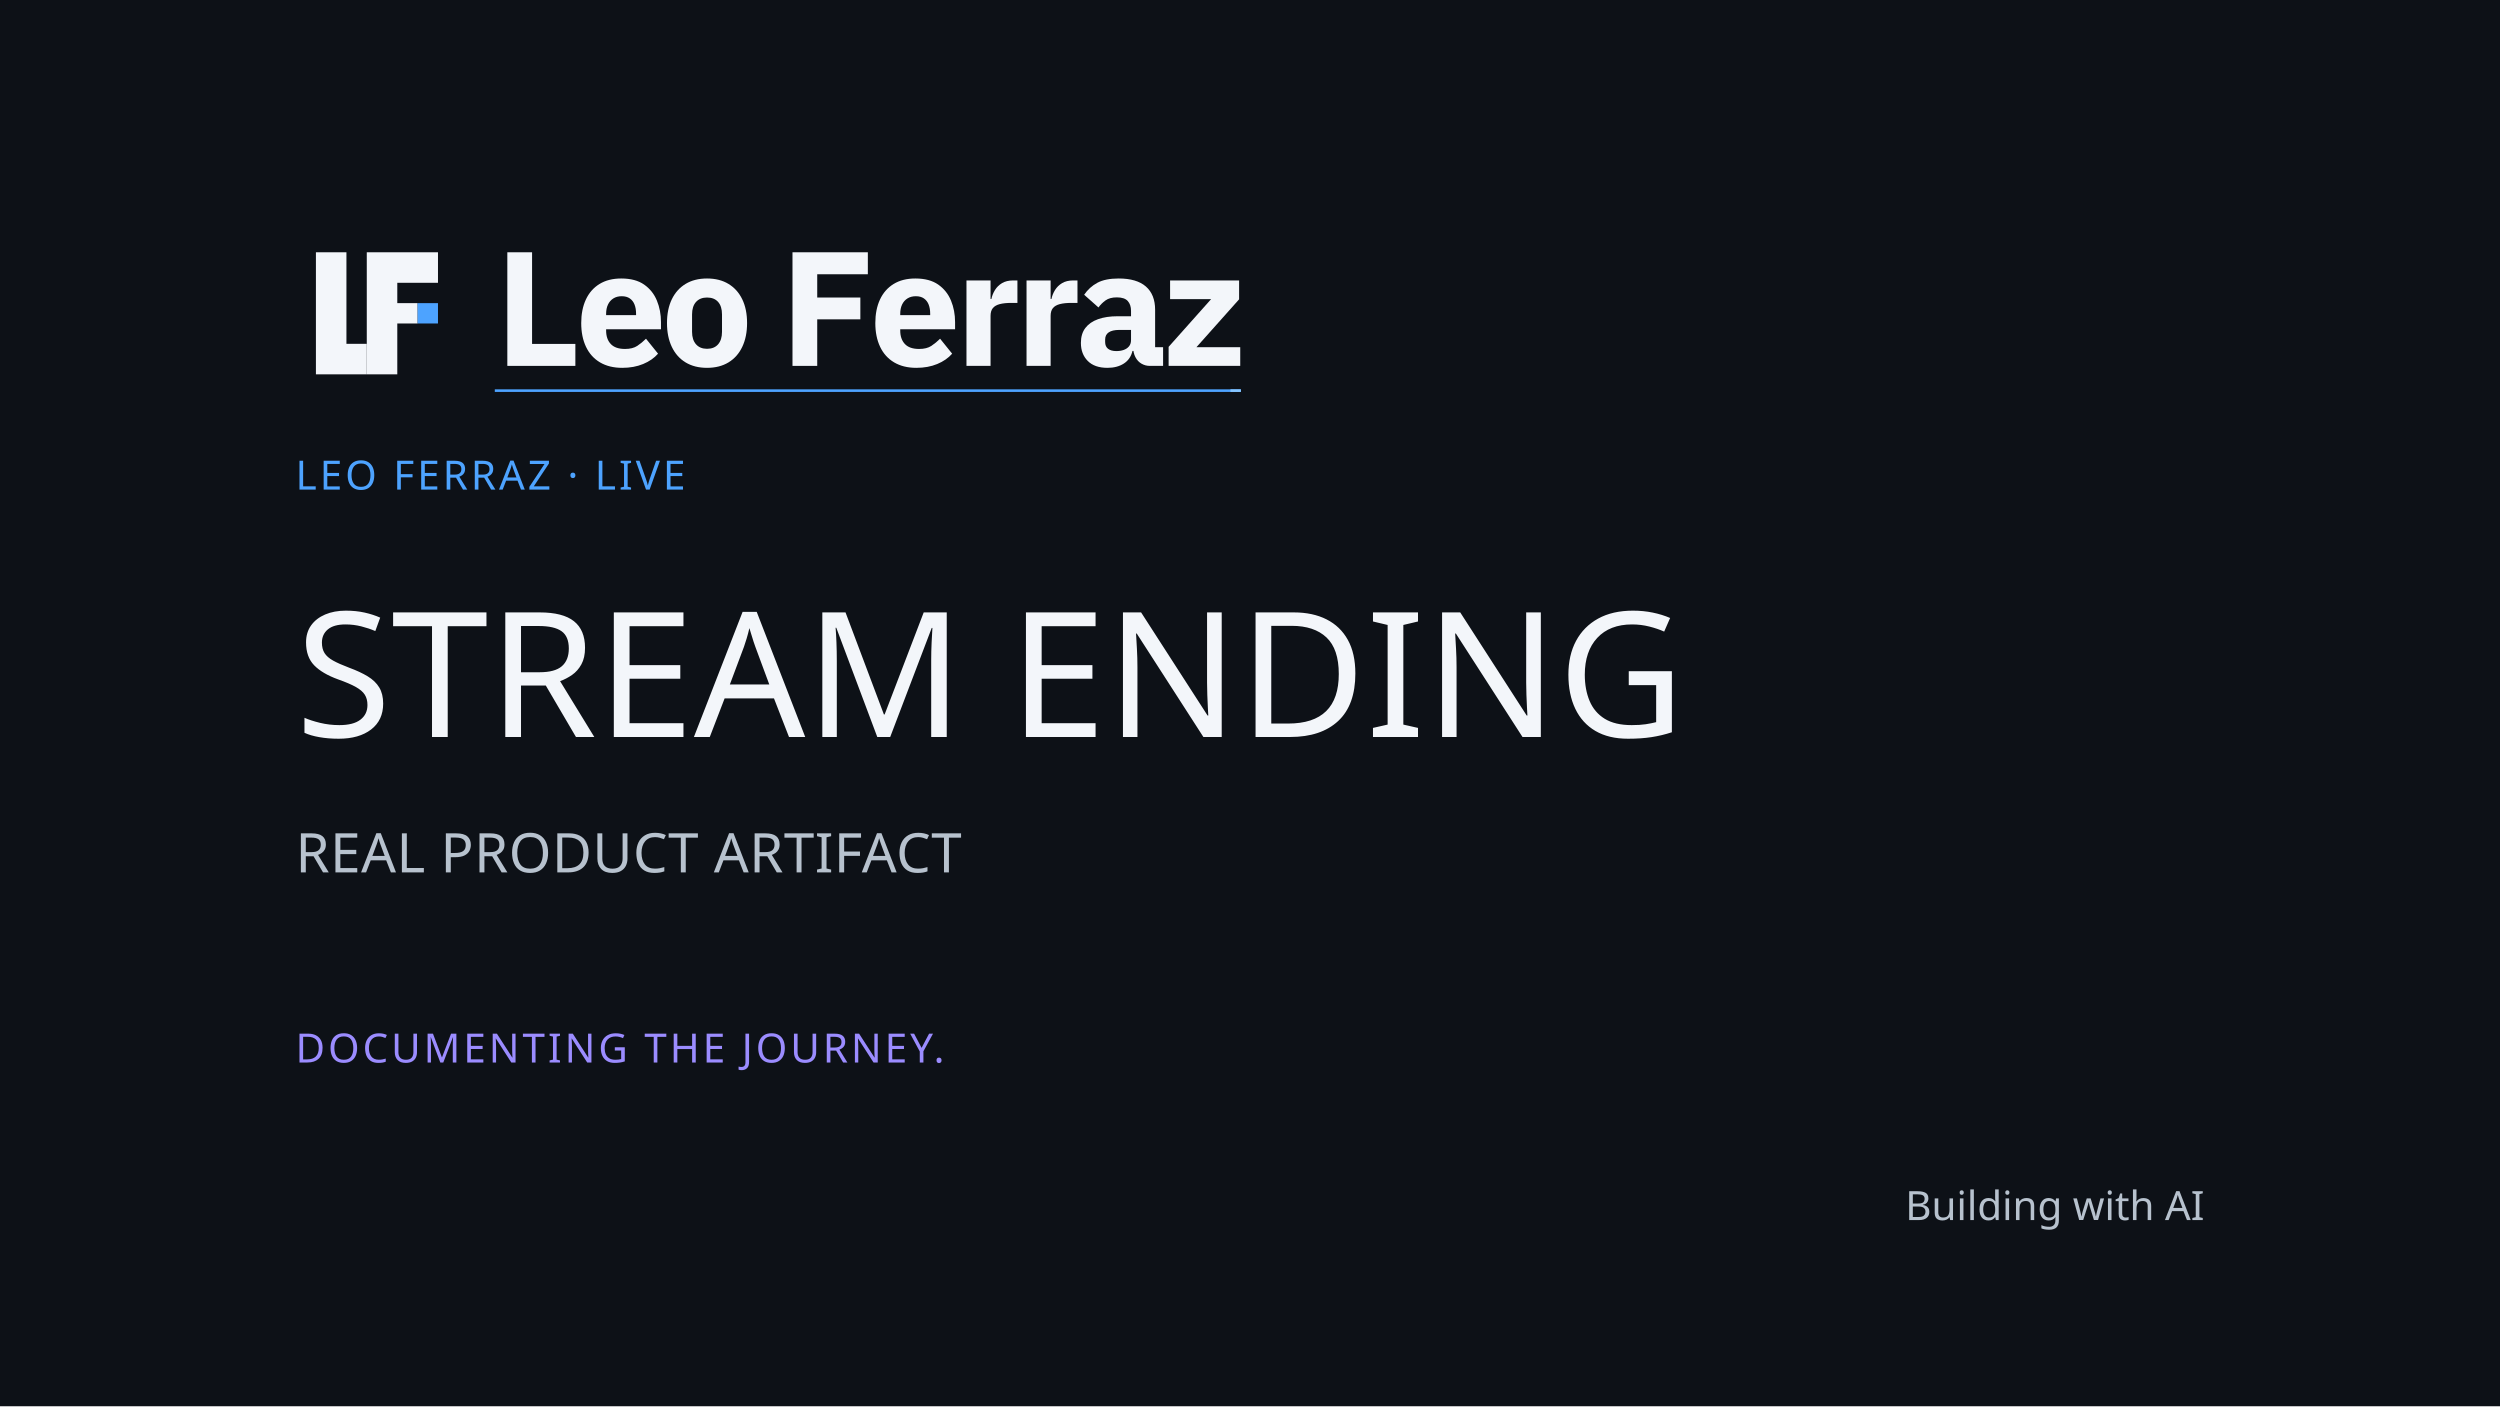
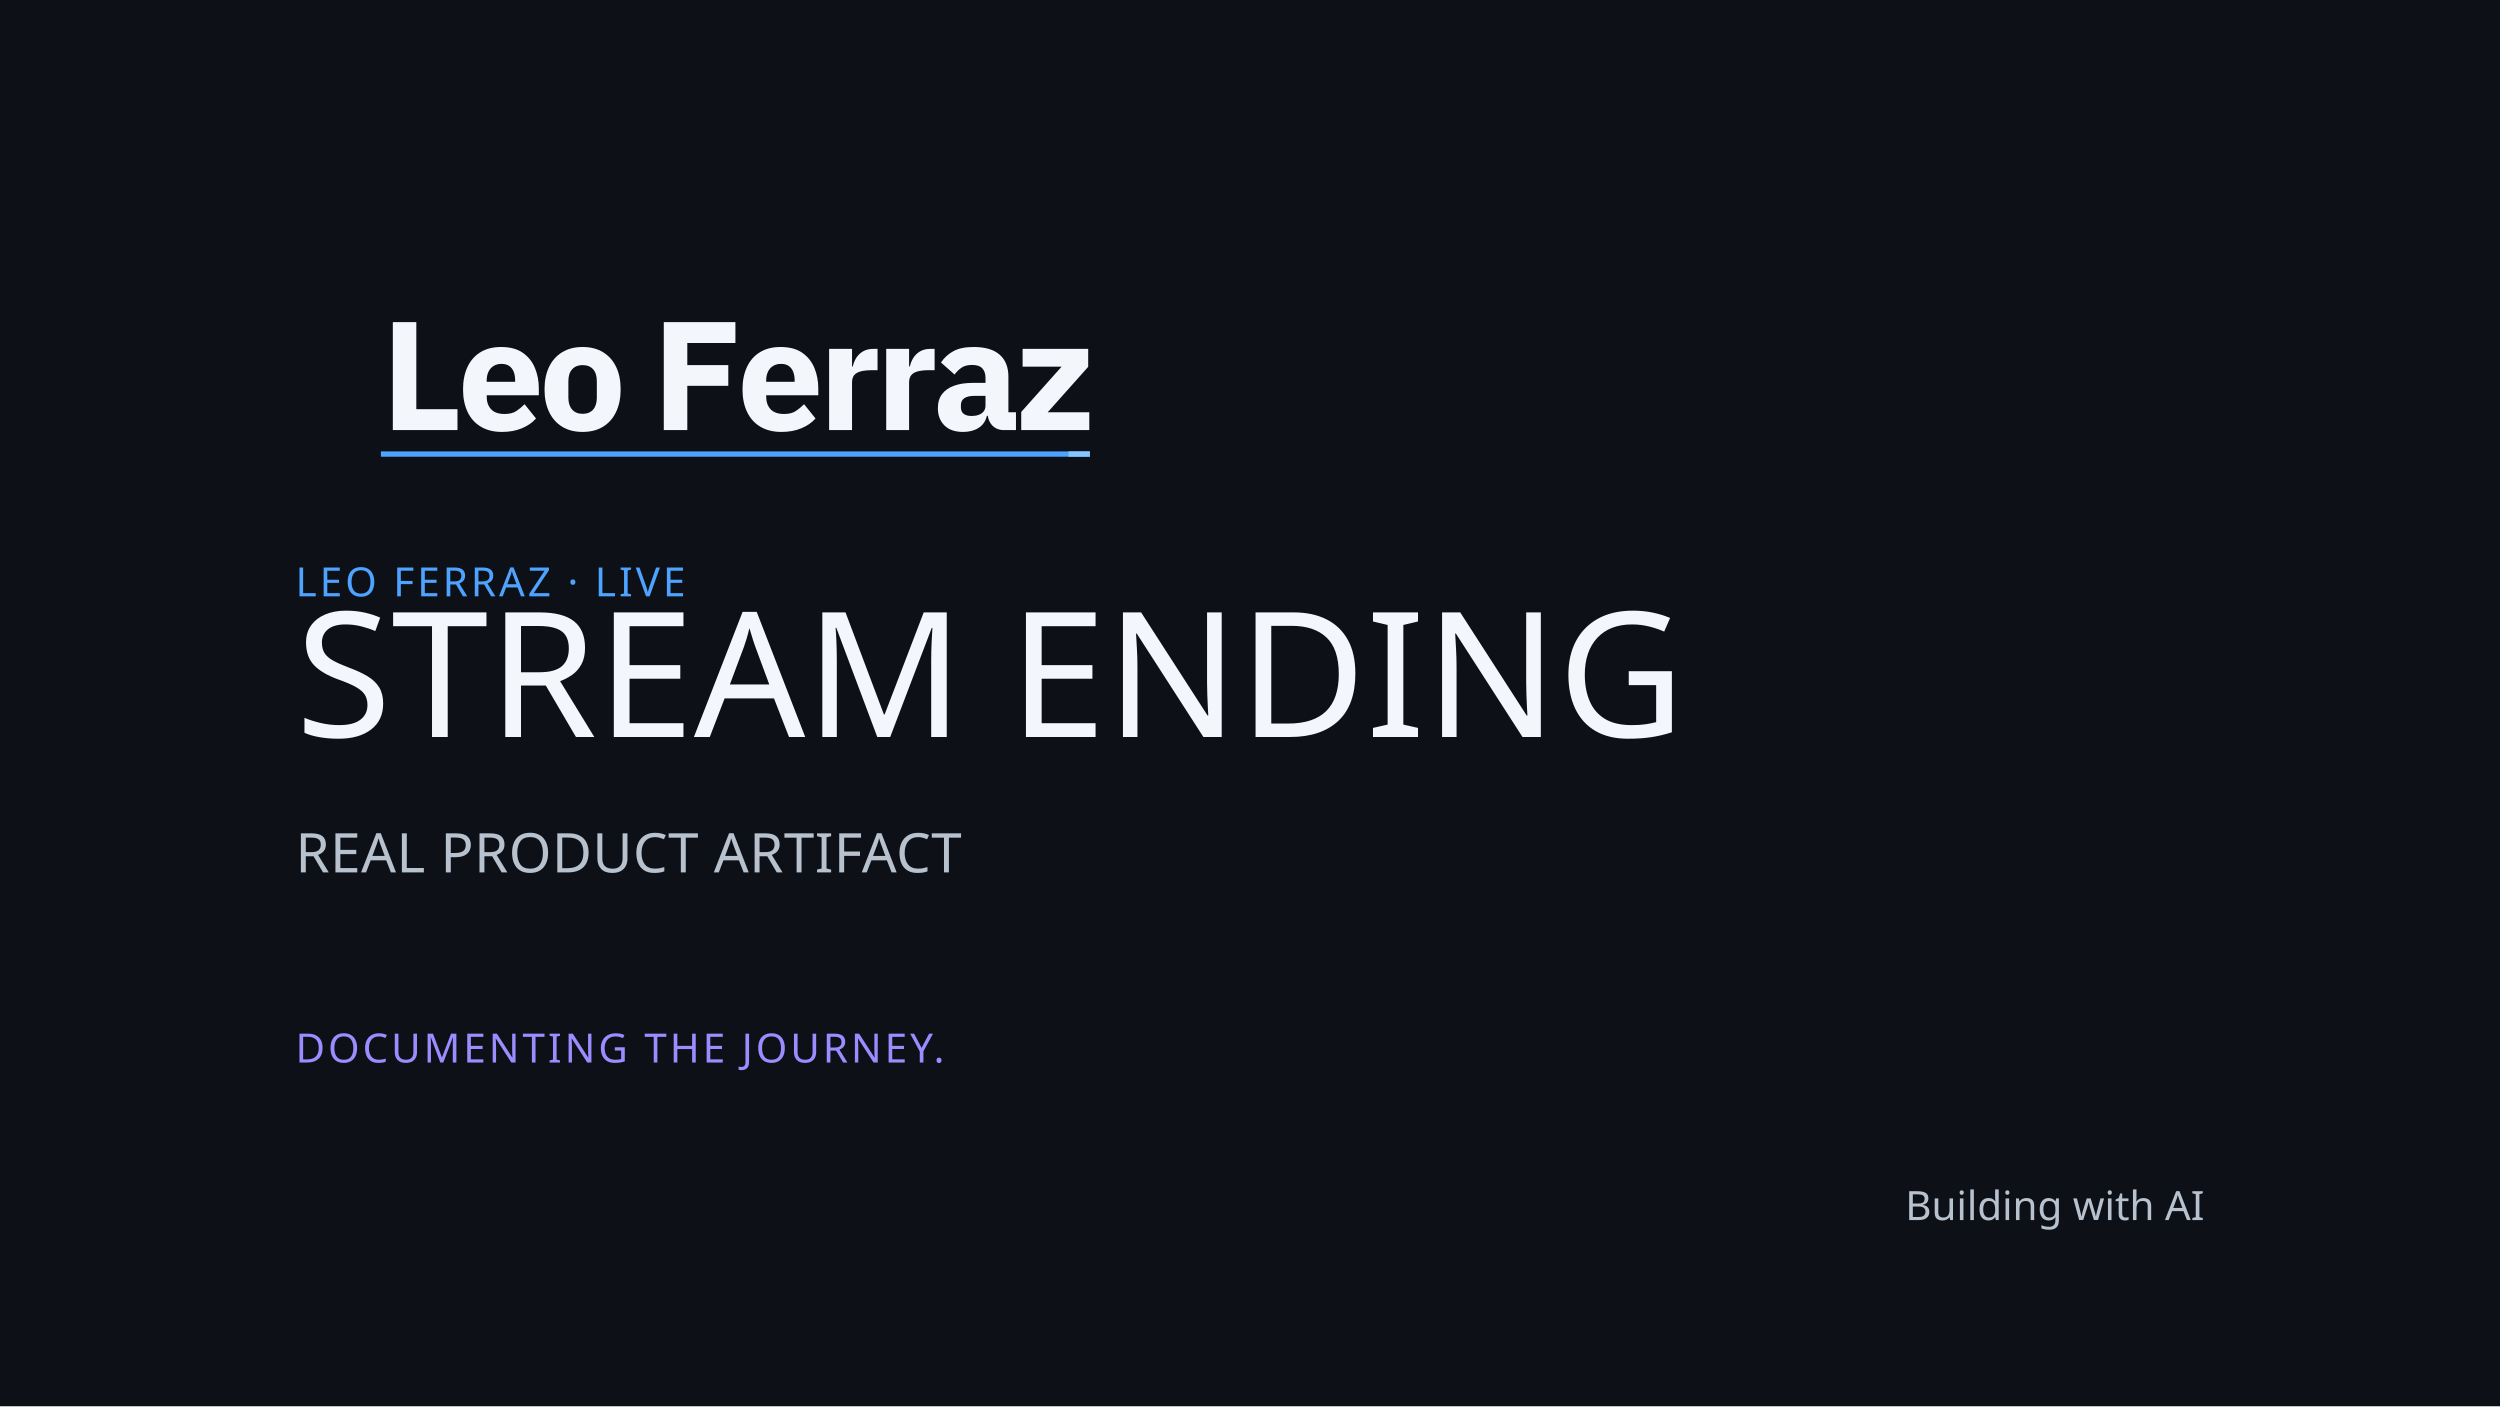
<svg xmlns="http://www.w3.org/2000/svg" viewBox="0 0 1920 1080" width="1920" height="1080" role="img" aria-labelledby="title">
  <rect width="1920" height="1080" fill="#0D1117" />
-   <g data-mark="constructed-lf" transform="translate(227 178.125) scale(1.953)">
-     <path d="M8 8H20V44H28V56H8Z" fill="#F3F6FA" />
-     <path d="M28 8H56V20H40V28H48V36H40V56H28Z" fill="#F3F6FA" />
-     <rect x="48" y="28" width="8" height="8" fill="#4DA3FF" />
+   <g data-signature-variant="wordmark-only" transform="translate(227 143) scale(2.048)">
+     <path d="M60.71 91.45L36.47 91.45L36.47 50.97L45.28 50.97L45.28 83.62L60.71 83.62Z" fill="#F3F6FA" />
+     <path d="M77.41 92.15Q72.77 92.15 69.5 90.2Q66.22 88.26 64.51 84.66Q62.8 81.07 62.8 76.2Q62.8 71.38 64.45 67.82Q66.1 64.25 69.29 62.28Q72.48 60.3 77.07 60.3Q82.11 60.3 85.22 62.48Q88.32 64.65 89.77 68.19Q91.22 71.73 91.22 75.85L91.22 78.4L71.67 78.4L71.67 78.86Q71.67 81.88 73.33 83.65Q74.98 85.42 78.4 85.42Q81.13 85.42 82.78 84.32Q84.43 83.21 85.88 81.76L90.17 87.1Q88.14 89.42 84.87 90.78Q81.59 92.15 77.41 92.15ZM77.24 66.63Q75.5 66.63 74.25 67.41Q73.01 68.19 72.34 69.58Q71.67 70.98 71.67 72.89L71.67 73.35L82.34 73.35L82.34 72.83Q82.34 70.98 81.79 69.58Q81.24 68.19 80.11 67.41Q78.98 66.63 77.24 66.63Z" fill="#F3F6FA" />
+     <path d="M107.63 92.15Q103.17 92.15 99.98 90.2Q96.79 88.26 95.08 84.66Q93.36 81.07 93.36 76.2Q93.36 71.27 95.08 67.73Q96.79 64.19 99.98 62.25Q103.17 60.3 107.63 60.3Q112.1 60.3 115.29 62.25Q118.48 64.19 120.19 67.73Q121.9 71.27 121.9 76.2Q121.9 81.07 120.19 84.66Q118.48 88.26 115.29 90.2Q112.1 92.15 107.63 92.15ZM107.63 85.36Q110.18 85.36 111.58 83.77Q112.97 82.17 112.97 79.33L112.97 73.12Q112.97 70.22 111.58 68.66Q110.18 67.09 107.63 67.09Q105.14 67.09 103.72 68.66Q102.3 70.22 102.3 73.12L102.3 79.33Q102.3 82.17 103.72 83.77Q105.14 85.36 107.63 85.36Z" fill="#F3F6FA" />
+     <path d="M146.9 91.45L138.08 91.45L138.08 50.97L164.94 50.97L164.94 58.8L146.9 58.8L146.9 67.09L162.27 67.09L162.27 74.86L146.9 74.86Z" fill="#F3F6FA" />
+     <path d="M182.22 92.15Q177.58 92.15 174.3 90.2Q171.03 88.26 169.32 84.66Q167.6 81.07 167.6 76.2Q167.6 71.38 169.26 67.82Q170.91 64.25 174.1 62.28Q177.29 60.3 181.87 60.3Q186.92 60.3 190.02 62.48Q193.12 64.65 194.57 68.19Q196.02 71.73 196.02 75.85L196.02 78.4L176.48 78.4L176.48 78.86Q176.48 81.88 178.13 83.65Q179.78 85.42 183.21 85.42Q185.93 85.42 187.58 84.32Q189.24 83.21 190.69 81.76L194.98 87.1Q192.95 89.42 189.67 90.78Q186.4 92.15 182.22 92.15ZM182.05 66.63Q180.31 66.63 179.06 67.41Q177.81 68.19 177.15 69.58Q176.48 70.98 176.48 72.89L176.48 73.35L187.15 73.35L187.15 72.83Q187.15 70.98 186.6 69.58Q186.05 68.19 184.92 67.41Q183.79 66.63 182.05 66.63Z" fill="#F3F6FA" />
+     <path d="M208.67 91.45L200.08 91.45L200.08 61L208.67 61L208.67 67.61L208.96 67.61Q209.31 65.93 210.23 64.42Q211.16 62.91 212.76 61.96Q214.35 61 216.73 61L218.24 61L218.24 69L216.09 69Q213.6 69 211.95 69.44Q210.29 69.87 209.48 70.86Q208.67 71.85 208.67 73.64Z" fill="#F3F6FA" />
+     <path d="M230.07 91.45L221.49 91.45L221.49 61L230.07 61L230.07 67.61L230.36 67.61Q230.71 65.93 231.64 64.42Q232.56 62.91 234.16 61.96Q235.75 61 238.13 61L239.64 61L239.64 69L237.49 69Q235 69 233.35 69.44Q231.69 69.87 230.88 70.86Q230.07 71.85 230.07 73.64Z" fill="#F3F6FA" />
+     <path d="M270.15 91.45L265.39 91.45Q263.83 91.45 262.46 90.67Q261.1 89.88 260.29 88.35Q259.48 86.81 259.48 84.66L259.48 83.91L261.33 86.11L259.24 86.11Q258.55 89.07 256.17 90.61Q253.79 92.15 250.31 92.15Q245.73 92.15 243.29 89.68Q240.86 87.22 240.86 83.27Q240.86 80.02 242.45 77.94Q244.05 75.85 246.98 74.8Q249.91 73.76 253.91 73.76L258.72 73.76L258.72 71.85Q258.72 69.64 257.56 68.34Q256.4 67.03 253.68 67.03Q251.12 67.03 249.62 68.13Q248.11 69.24 247.12 70.63L242.02 66.1Q243.87 63.38 246.72 61.84Q249.56 60.3 254.31 60.3Q260.75 60.3 264.03 63.18Q267.31 66.05 267.31 71.44L267.31 84.78L270.15 84.78ZM258.72 78.63L254.55 78.63Q252.05 78.63 250.78 79.5Q249.5 80.37 249.5 82.05L249.5 82.92Q249.5 84.55 250.54 85.36Q251.59 86.17 253.5 86.17Q254.95 86.17 256.11 85.77Q257.27 85.36 258 84.49Q258.72 83.62 258.72 82.23Z" fill="#F3F6FA" />
+     <path d="M297.64 91.45L272.12 91.45L272.12 84.66L287.26 67.67L272.64 67.67L272.64 61L297.23 61L297.23 67.73L282.04 84.78L297.64 84.78Z" fill="#F3F6FA" />
+     <rect data-accent="underline-line" x="32" y="99.45" width="265.872" height="2" fill="#4DA3FF" />
+     <rect data-accent="underline-terminal" x="289.872" y="99.45" width="8" height="2" fill="#86C5FF" />
  </g>
-   <path d="M441.88 281L389.63 281L389.63 193.75L408.63 193.75L408.63 264.13L441.88 264.13Z" fill="#F3F6FA" />
-   <path d="M477.88 282.5Q467.88 282.5 460.81 278.31Q453.75 274.13 450.06 266.38Q446.38 258.63 446.38 248.13Q446.38 237.75 449.94 230.06Q453.5 222.38 460.38 218.13Q467.25 213.88 477.13 213.88Q488 213.88 494.69 218.56Q501.38 223.25 504.5 230.88Q507.63 238.5 507.63 247.38L507.63 252.88L465.5 252.88L465.5 253.88Q465.5 260.38 469.06 264.19Q472.63 268 480 268Q485.88 268 489.44 265.63Q493 263.25 496.13 260.13L505.38 271.63Q501 276.63 493.94 279.56Q486.88 282.5 477.88 282.5ZM477.5 227.5Q473.75 227.5 471.06 229.19Q468.38 230.88 466.94 233.88Q465.5 236.88 465.5 241L465.5 242L488.5 242L488.5 240.88Q488.5 236.88 487.31 233.88Q486.13 230.88 483.69 229.19Q481.25 227.5 477.5 227.5Z" fill="#F3F6FA" />
-   <path d="M543 282.5Q533.38 282.5 526.5 278.31Q519.63 274.13 515.94 266.38Q512.25 258.63 512.25 248.13Q512.25 237.5 515.94 229.88Q519.63 222.25 526.5 218.06Q533.38 213.88 543 213.88Q552.63 213.88 559.5 218.06Q566.38 222.25 570.06 229.88Q573.75 237.5 573.75 248.13Q573.75 258.63 570.06 266.38Q566.38 274.13 559.5 278.31Q552.63 282.5 543 282.5ZM543 267.88Q548.5 267.88 551.5 264.44Q554.5 261 554.5 254.88L554.5 241.5Q554.5 235.25 551.5 231.88Q548.5 228.5 543 228.5Q537.63 228.5 534.56 231.88Q531.5 235.25 531.5 241.5L531.5 254.88Q531.5 261 534.56 264.44Q537.63 267.88 543 267.88Z" fill="#F3F6FA" />
-   <path d="M627.63 281L608.63 281L608.63 193.75L666.5 193.75L666.5 210.63L627.63 210.63L627.63 228.5L660.75 228.5L660.75 245.25L627.63 245.25Z" fill="#F3F6FA" />
-   <path d="M703.75 282.5Q693.75 282.5 686.69 278.31Q679.63 274.13 675.94 266.38Q672.25 258.63 672.25 248.13Q672.25 237.75 675.81 230.06Q679.38 222.38 686.25 218.13Q693.13 213.88 703 213.88Q713.88 213.88 720.56 218.56Q727.25 223.25 730.38 230.88Q733.5 238.5 733.5 247.38L733.5 252.88L691.38 252.88L691.38 253.88Q691.38 260.38 694.94 264.19Q698.5 268 705.88 268Q711.75 268 715.31 265.63Q718.88 263.25 722 260.13L731.25 271.63Q726.88 276.63 719.81 279.56Q712.75 282.5 703.75 282.5ZM703.38 227.5Q699.63 227.5 696.94 229.19Q694.25 230.88 692.81 233.88Q691.38 236.88 691.38 241L691.38 242L714.38 242L714.38 240.88Q714.38 236.88 713.19 233.88Q712 230.88 709.56 229.19Q707.13 227.5 703.38 227.5Z" fill="#F3F6FA" />
-   <path d="M760.75 281L742.25 281L742.25 215.38L760.75 215.38L760.75 229.63L761.38 229.63Q762.13 226 764.13 222.75Q766.13 219.5 769.56 217.44Q773 215.38 778.13 215.38L781.38 215.38L781.38 232.63L776.75 232.63Q771.38 232.63 767.81 233.56Q764.25 234.5 762.5 236.63Q760.75 238.75 760.75 242.63Z" fill="#F3F6FA" />
-   <path d="M806.88 281L788.38 281L788.38 215.38L806.88 215.38L806.88 229.63L807.5 229.63Q808.25 226 810.25 222.75Q812.25 219.5 815.69 217.44Q819.13 215.38 824.25 215.38L827.5 215.38L827.5 232.63L822.88 232.63Q817.5 232.63 813.94 233.56Q810.38 234.5 808.63 236.63Q806.88 238.75 806.88 242.63Z" fill="#F3F6FA" />
-   <path d="M893.25 281L883 281Q879.63 281 876.69 279.31Q873.75 277.63 872 274.31Q870.25 271 870.25 266.38L870.25 264.75L874.25 269.5L869.75 269.5Q868.25 275.88 863.13 279.19Q858 282.5 850.5 282.5Q840.63 282.5 835.38 277.19Q830.13 271.88 830.13 263.38Q830.13 256.38 833.56 251.88Q837 247.38 843.31 245.13Q849.63 242.88 858.25 242.88L868.63 242.88L868.63 238.75Q868.63 234 866.13 231.19Q863.63 228.38 857.75 228.38Q852.25 228.38 849 230.75Q845.75 233.13 843.63 236.13L832.63 226.38Q836.63 220.5 842.75 217.19Q848.88 213.88 859.13 213.88Q873 213.88 880.06 220.06Q887.13 226.25 887.13 237.88L887.13 266.63L893.25 266.63ZM868.63 253.38L859.63 253.38Q854.25 253.38 851.5 255.25Q848.75 257.13 848.75 260.75L848.75 262.63Q848.75 266.13 851 267.88Q853.25 269.63 857.38 269.63Q860.5 269.63 863 268.75Q865.5 267.88 867.06 266Q868.63 264.13 868.63 261.13Z" fill="#F3F6FA" />
-   <path d="M952.5 281L897.5 281L897.5 266.38L930.13 229.75L898.63 229.75L898.63 215.38L951.63 215.38L951.63 229.88L918.88 266.63L952.5 266.63Z" fill="#F3F6FA" />
-   <rect data-accent="underline-line" x="380" y="299" width="573" height="2" fill="#4DA3FF" />
-   <rect data-accent="underline-terminal" x="945" y="299" width="8" height="2" fill="#86C5FF" />
-   <text x="227" y="376" fill="#4DA3FF" font-family="IBM Plex Mono" font-size="31px" font-weight="500" text-anchor="start" letter-spacing="0.075em">LEO FERRAZ · LIVE</text>
+   <text x="227" y="458" fill="#4DA3FF" font-family="IBM Plex Mono" font-size="31px" font-weight="500" text-anchor="start" letter-spacing="0.075em">LEO FERRAZ · LIVE</text>
  <text x="227" y="566" fill="#F3F6FA" font-family="IBM Plex Sans" font-size="134px" font-weight="500" text-anchor="start" letter-spacing="0em">STREAM ENDING</text>
  <text x="227" y="670" fill="#B7C2CE" font-family="IBM Plex Mono" font-size="42px" font-weight="500" text-anchor="start" letter-spacing="0.01em">REAL PRODUCT ARTIFACT</text>
  <text x="227" y="816" fill="#9B8CFF" font-family="IBM Plex Mono" font-size="31px" font-weight="500" text-anchor="start" letter-spacing="0.075em">DOCUMENTING THE JOURNEY.</text>
  <text x="1693" y="937" fill="#B7C2CE" font-family="IBM Plex Mono" font-size="31px" font-weight="500" text-anchor="end" letter-spacing="0em">Building with AI</text>
</svg>
